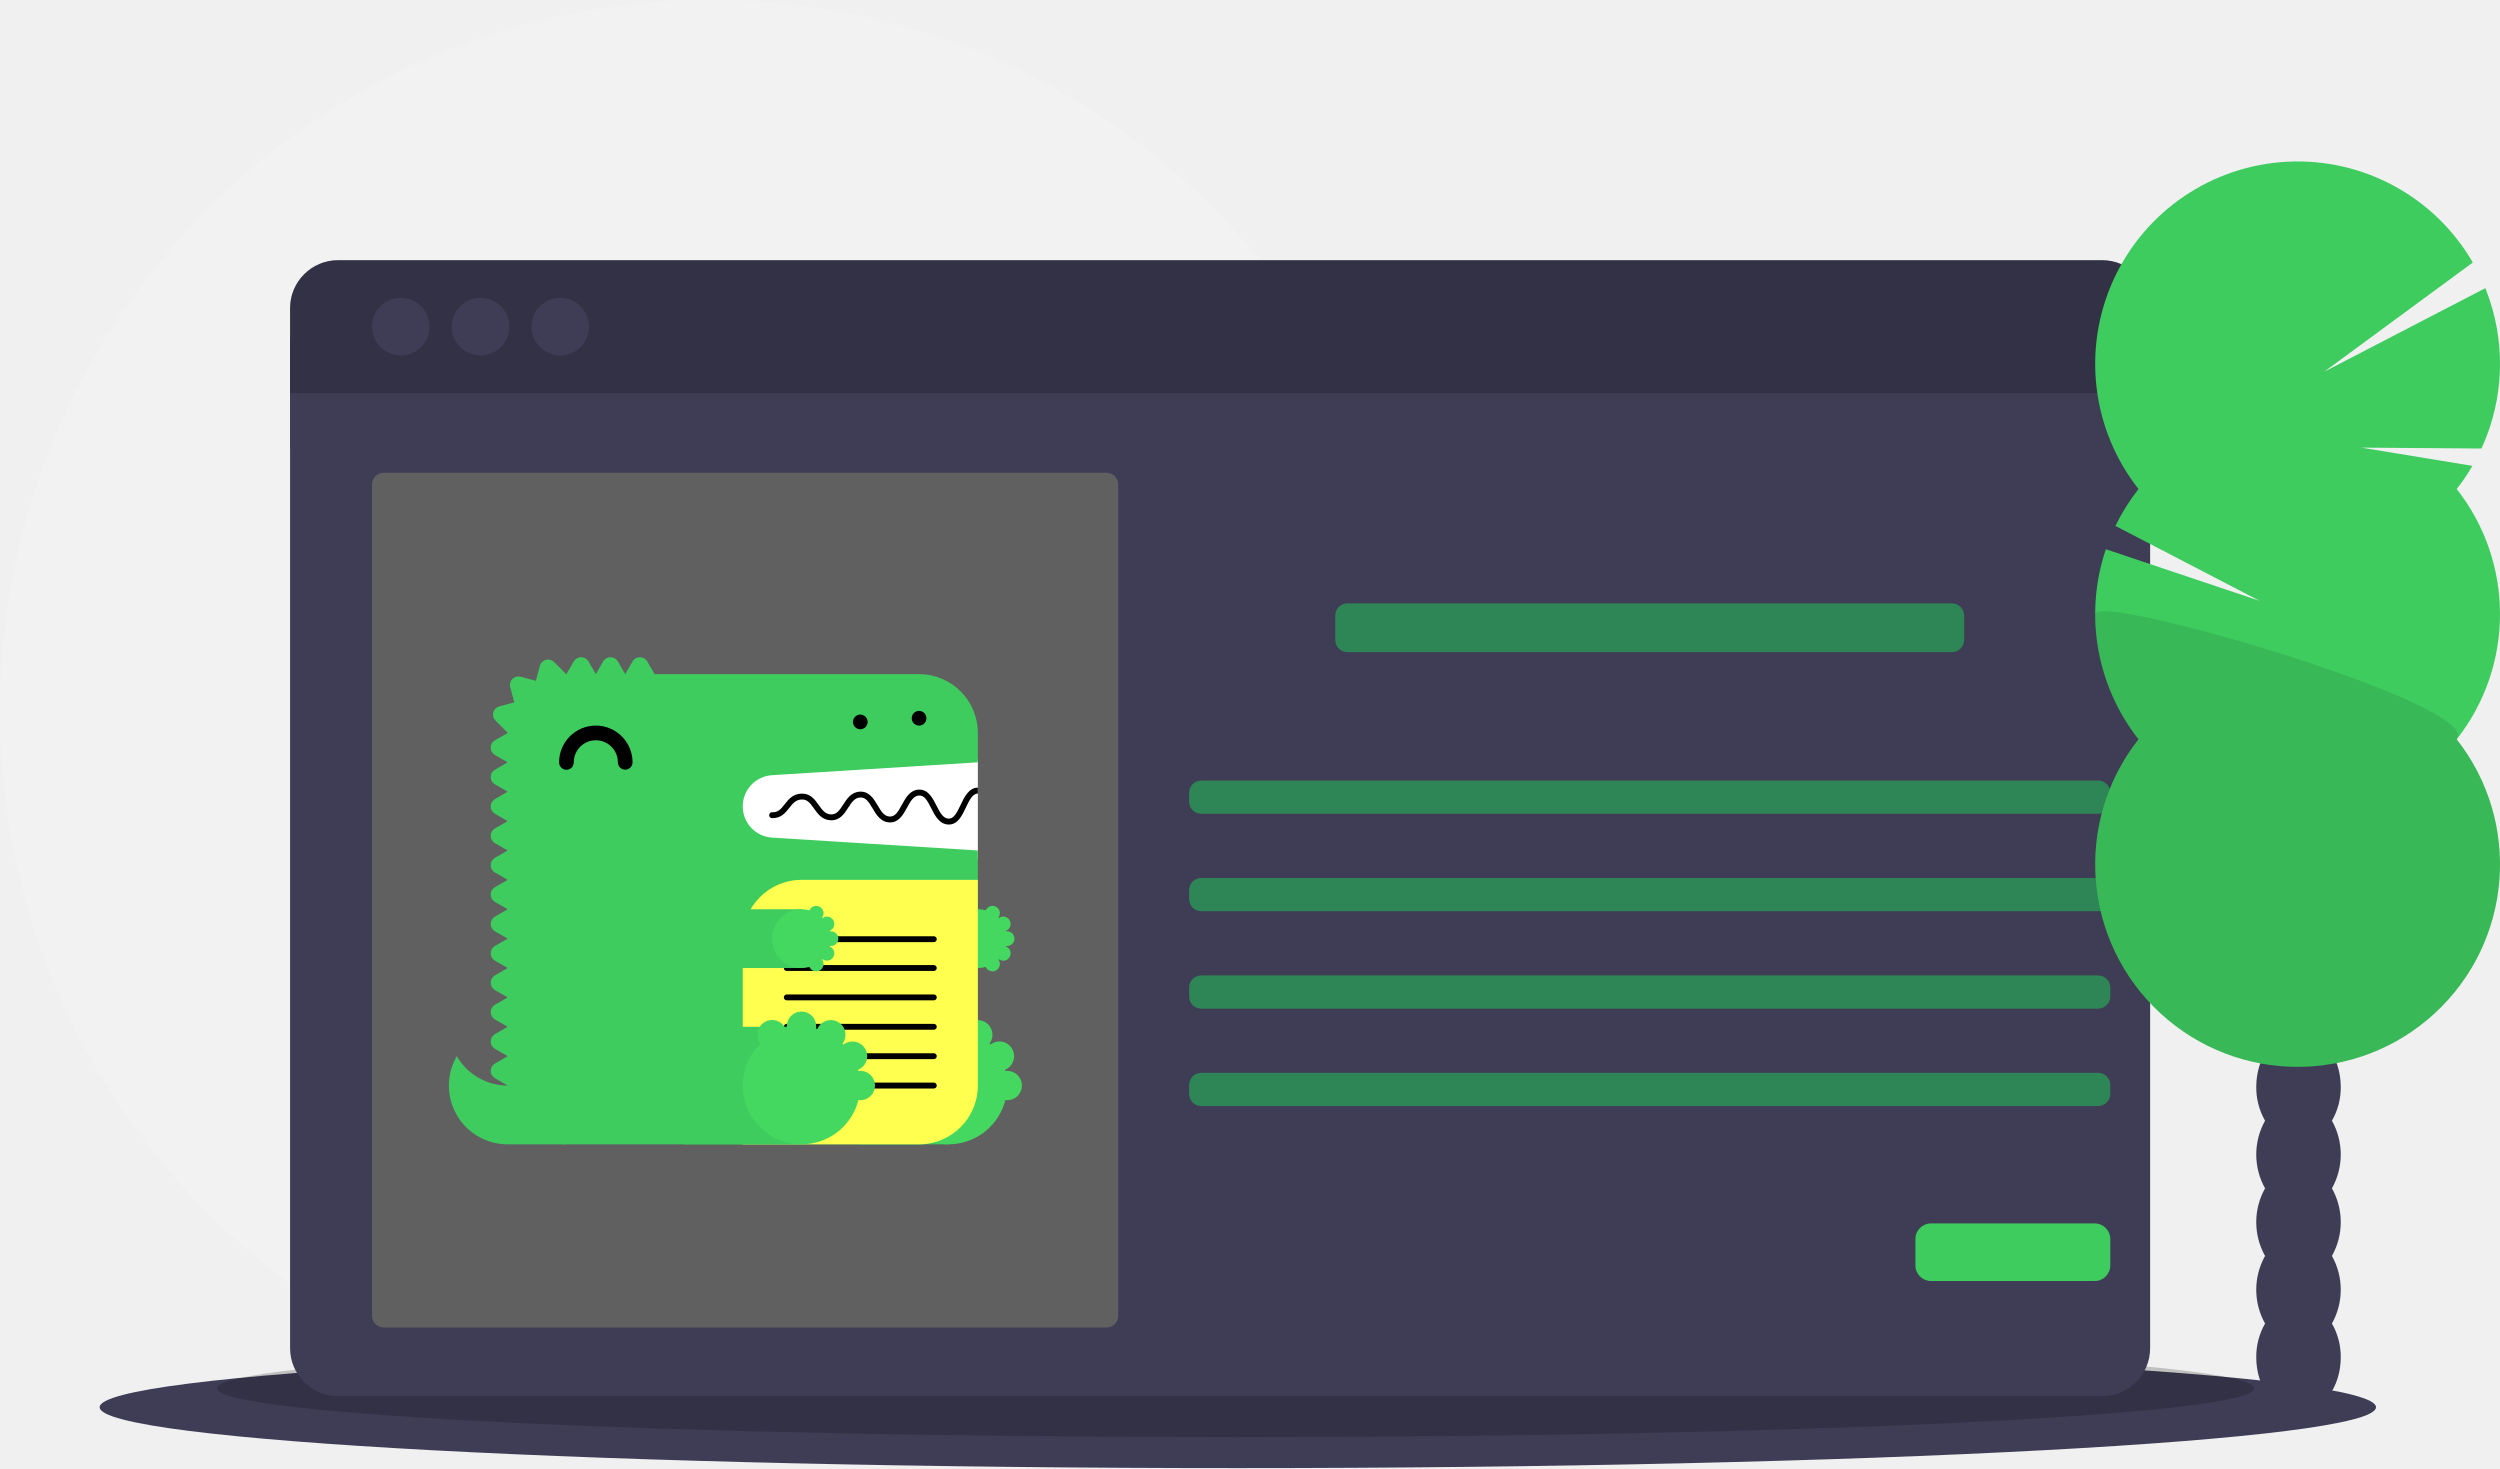
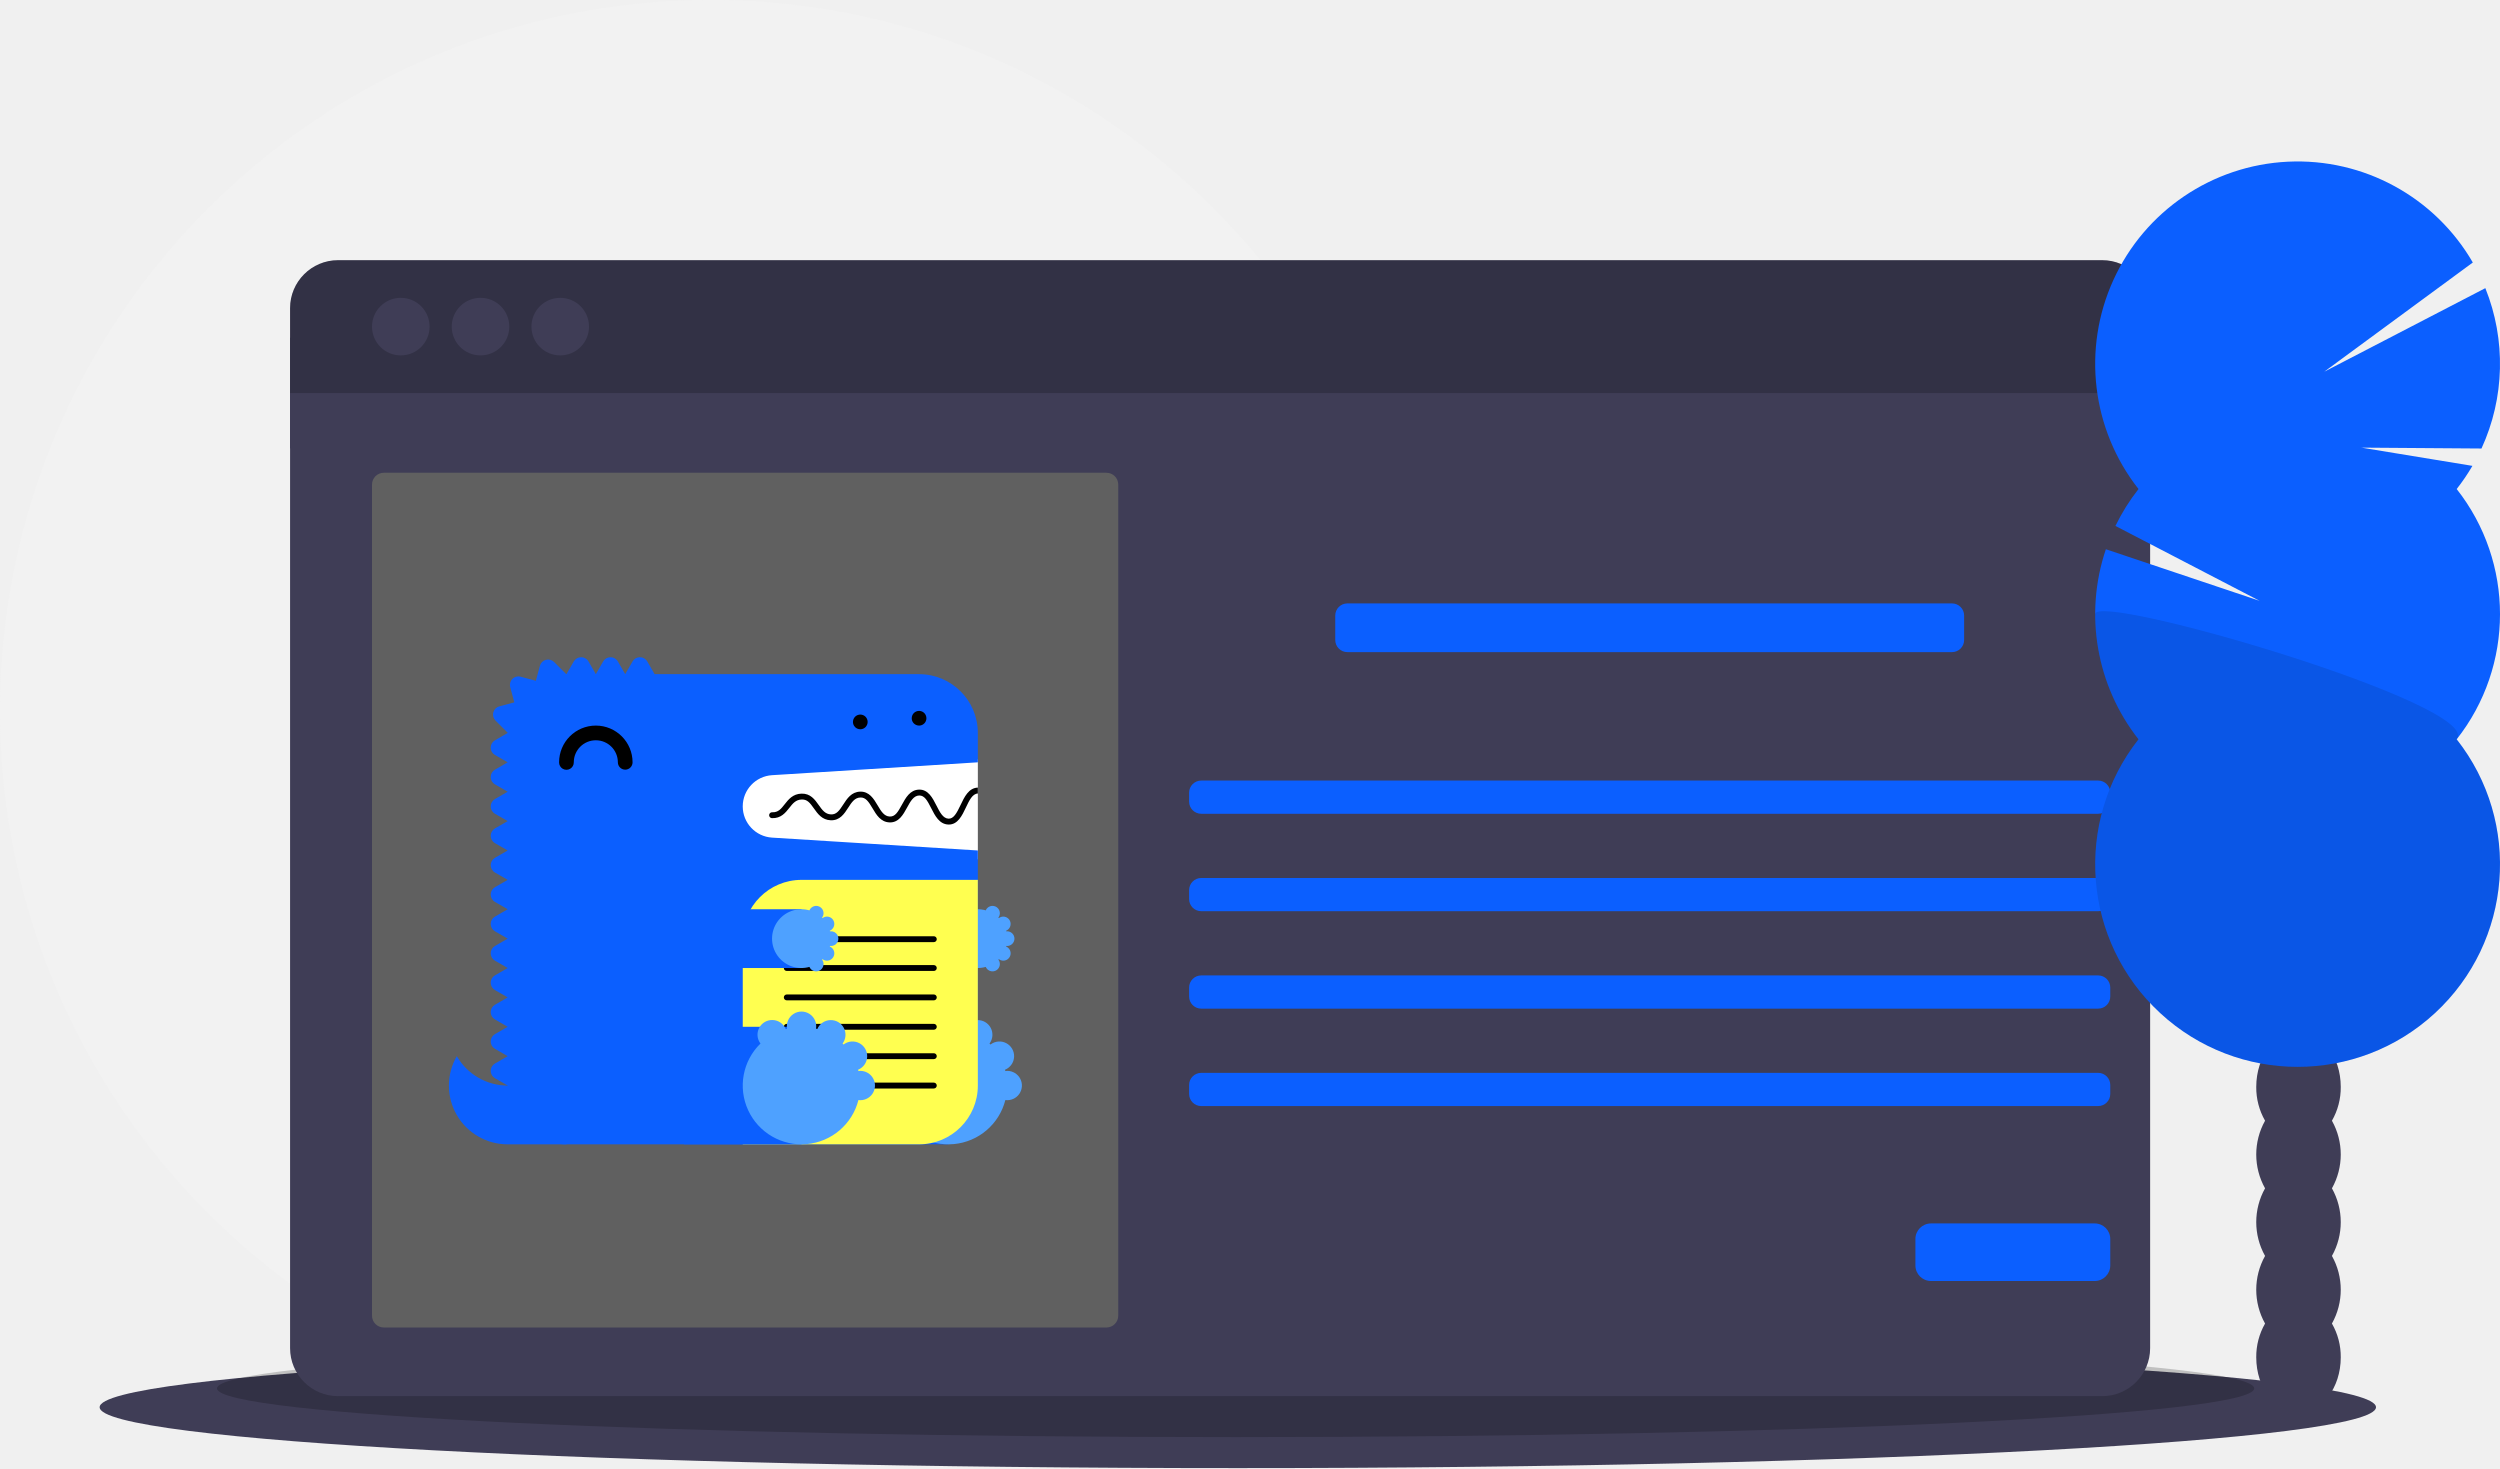
<svg xmlns="http://www.w3.org/2000/svg" width="1129" height="663" viewBox="0 0 1129 663">
  <circle cx="321" cy="321" r="321" fill="#f2f2f2" />
  <ellipse cx="559" cy="635.5" rx="514" ry="27.5" fill="#3f3d56" />
  <ellipse cx="558" cy="627" rx="460" ry="22" opacity="0.2" />
  <rect x="131" y="152.5" width="840" height="50" fill="#3f3d56" />
  <path d="M166.5,727.33A21.67,21.67,0,0,0,188.17,749H984.83A21.67,21.67,0,0,0,1006.5,727.33V296h-840Z" transform="translate(-35.5 -118.5)" fill="#3f3d56" />
  <path d="M984.83,236H188.17A21.67,21.67,0,0,0,166.5,257.67V296h840V257.67A21.67,21.67,0,0,0,984.83,236Z" transform="translate(-35.5 -118.5)" fill="#3f3d56" />
  <path d="M984.83,236H188.17A21.67,21.67,0,0,0,166.5,257.67V296h840V257.67A21.67,21.67,0,0,0,984.83,236Z" transform="translate(-35.5 -118.5)" opacity="0.2" />
  <circle cx="181" cy="147.5" r="13" fill="#3f3d56" />
  <circle cx="217" cy="147.5" r="13" fill="#3f3d56" />
  <circle cx="253" cy="147.5" r="13" fill="#3f3d56" />
  <rect x="168" y="213.5" width="337" height="386" rx="5.335" fill="#606060" />
-   <rect x="603" y="272.5" width="284" height="22" rx="5.476" fill="#2e8555" />
-   <rect x="537" y="352.5" width="416" height="15" rx="5.476" fill="#2e8555" />
-   <rect x="537" y="396.5" width="416" height="15" rx="5.476" fill="#2e8555" />
-   <rect x="537" y="440.5" width="416" height="15" rx="5.476" fill="#2e8555" />
-   <rect x="537" y="484.5" width="416" height="15" rx="5.476" fill="#2e8555" />
-   <rect x="865" y="552.5" width="88" height="26" rx="7.028" fill="#3ecc5f" />
+   <rect x="603" y="272.5" width="284" height="22" rx="5.476" fill="#0B5FFF" />
+   <rect x="537" y="352.5" width="416" height="15" rx="5.476" fill="#0B5FFF" />
+   <rect x="537" y="396.5" width="416" height="15" rx="5.476" fill="#0B5FFF" />
+   <rect x="537" y="440.5" width="416" height="15" rx="5.476" fill="#0B5FFF" />
+   <rect x="537" y="484.5" width="416" height="15" rx="5.476" fill="#0B5FFF" />
+   <rect x="865" y="552.5" width="88" height="26" rx="7.028" fill="#0B5FFF" />
  <path d="M1088.603,624.616a30.114,30.114,0,0,0,3.983-15.266c0-13.797-8.544-24.981-19.083-24.981s-19.083,11.184-19.083,24.981a30.114,30.114,0,0,0,3.983,15.266,31.248,31.248,0,0,0,0,30.532,31.248,31.248,0,0,0,0,30.532,31.248,31.248,0,0,0,0,30.532,30.114,30.114,0,0,0-3.983,15.266c0,13.797,8.544,24.981,19.083,24.981s19.083-11.184,19.083-24.981a30.114,30.114,0,0,0-3.983-15.266,31.248,31.248,0,0,0,0-30.532,31.248,31.248,0,0,0,0-30.532,31.248,31.248,0,0,0,0-30.532Z" transform="translate(-35.5 -118.5)" fill="#3f3d56" />
  <ellipse cx="1038.003" cy="460.318" rx="19.083" ry="24.981" fill="#3f3d56" />
  <ellipse cx="1038.003" cy="429.786" rx="19.083" ry="24.981" fill="#3f3d56" />
-   <path d="M1144.939,339.345a91.611,91.611,0,0,0,7.107-10.461l-50.141-8.235,54.229.403a91.566,91.566,0,0,0,1.746-72.426l-72.754,37.741,67.097-49.321a91.413,91.413,0,1,0-150.971,102.298,91.458,91.458,0,0,0-10.425,16.669l65.087,33.814-69.4-23.292a91.46,91.46,0,0,0,14.738,85.837,91.406,91.406,0,1,0,143.689,0,91.418,91.418,0,0,0,0-113.029Z" transform="translate(-35.5 -118.5)" fill="#3ecc5f" fill-rule="evenodd" />
+   <path d="M1144.939,339.345a91.611,91.611,0,0,0,7.107-10.461l-50.141-8.235,54.229.403a91.566,91.566,0,0,0,1.746-72.426l-72.754,37.741,67.097-49.321a91.413,91.413,0,1,0-150.971,102.298,91.458,91.458,0,0,0-10.425,16.669l65.087,33.814-69.4-23.292a91.46,91.46,0,0,0,14.738,85.837,91.406,91.406,0,1,0,143.689,0,91.418,91.418,0,0,0,0-113.029Z" transform="translate(-35.5 -118.5)" fill="#0B5FFF" fill-rule="evenodd" />
  <path d="M981.688,395.859a91.013,91.013,0,0,0,19.561,56.514,91.406,91.406,0,1,0,143.689,0C1157.19,436.821,981.688,385.6,981.688,395.859Z" transform="translate(-35.5 -118.5)" opacity="0.1" />
  <path d="M365.62,461.436H477.094v45.12H365.62Z" transform="translate(-35.5 -118.5)" fill="#fff" fill-rule="evenodd" />
-   <path d="M264.763,608.741a26.509,26.509,0,0,1-22.962-13.271,26.51,26.51,0,0,0,22.962,39.812H291.304V608.741Z" transform="translate(-35.5 -118.5)" fill="#3ecc5f" fill-rule="evenodd" />
-   <path d="M384.172,468.571l92.922-5.807V449.493a26.541,26.541,0,0,0-26.541-26.541H331.116l-3.318-5.746a3.83,3.83,0,0,0-6.635,0l-3.318,5.746-3.318-5.746a3.83,3.83,0,0,0-6.635,0l-3.318,5.746L301.257,417.205a3.83,3.83,0,0,0-6.635,0L291.304,422.951c-.029,0-.056.004-.086.004l-5.497-5.495a3.829,3.829,0,0,0-6.407,1.717l-1.817,6.773L270.607,424.103a3.83,3.83,0,0,0-4.691,4.693l1.845,6.891-6.771,1.814a3.832,3.832,0,0,0-1.72,6.41l5.497,5.497c0,.028-.004.056-.004.085l-5.746,3.318a3.83,3.83,0,0,0,0,6.635l5.746,3.318L259.016,466.081a3.83,3.83,0,0,0,0,6.635l5.746,3.318-5.746,3.318a3.83,3.83,0,0,0,0,6.635l5.746,3.318-5.746,3.318a3.83,3.83,0,0,0,0,6.635l5.746,3.318-5.746,3.318a3.83,3.83,0,0,0,0,6.635l5.746,3.318-5.746,3.318a3.83,3.83,0,0,0,0,6.635l5.746,3.318-5.746,3.318a3.83,3.83,0,0,0,0,6.635l5.746,3.318-5.746,3.318a3.83,3.83,0,0,0,0,6.635l5.746,3.318L259.016,558.976a3.83,3.83,0,0,0,0,6.635l5.746,3.318-5.746,3.318a3.83,3.83,0,0,0,0,6.635l5.746,3.318-5.746,3.318a3.83,3.83,0,0,0,0,6.635l5.746,3.318-5.746,3.318a3.83,3.83,0,0,0,0,6.635l5.746,3.318A26.541,26.541,0,0,0,291.304,635.283H450.553A26.541,26.541,0,0,0,477.094,608.741V502.575l-92.922-5.807a14.126,14.126,0,0,1,0-28.198" transform="translate(-35.5 -118.5)" fill="#3ecc5f" fill-rule="evenodd" />
-   <path d="M424.011,635.283h39.812V582.2H424.011Z" transform="translate(-35.5 -118.5)" fill="#3ecc5f" fill-rule="evenodd" />
-   <path d="M490.365,602.106a6.602,6.602,0,0,0-.848.085c-.05-.199-.098-.399-.154-.599A6.627,6.627,0,1,0,482.806,590.21q-.22-.225-.445-.446a6.624,6.624,0,1,0-11.397-6.564c-.196-.056-.394-.102-.591-.153a6.64,6.64,0,1,0-13.101,0c-.196.05-.394.097-.591.153a6.628,6.628,0,1,0-11.397,6.564,26.528,26.528,0,1,0,44.231,25.528,6.621,6.621,0,1,0,.848-13.186" transform="translate(-35.5 -118.5)" fill="#44d860" fill-rule="evenodd" />
-   <path d="M437.282,555.658H477.094V529.117H437.282Z" transform="translate(-35.5 -118.5)" fill="#3ecc5f" fill-rule="evenodd" />
-   <path d="M490.365,545.705a3.318,3.318,0,0,0,0-6.635,3.411,3.411,0,0,0-.423.042c-.027-.1-.049-.199-.077-.299a3.319,3.319,0,0,0-1.278-6.379,3.282,3.282,0,0,0-2.001.687q-.109-.113-.223-.223a3.282,3.282,0,0,0,.671-1.983,3.318,3.318,0,0,0-6.37-1.299,13.271,13.271,0,1,0,0,25.541,3.318,3.318,0,0,0,6.37-1.299,3.282,3.282,0,0,0-.671-1.983q.113-.109.223-.223a3.282,3.282,0,0,0,2.001.687,3.318,3.318,0,0,0,1.278-6.379c.028-.098.05-.199.077-.299a3.413,3.413,0,0,0,.423.042" transform="translate(-35.5 -118.5)" fill="#44d860" fill-rule="evenodd" />
+   <path d="M264.763,608.741a26.509,26.509,0,0,1-22.962-13.271,26.51,26.51,0,0,0,22.962,39.812H291.304V608.741Z" transform="translate(-35.5 -118.5)" fill="#0B5FFF" fill-rule="evenodd" />
+   <path d="M384.172,468.571l92.922-5.807V449.493a26.541,26.541,0,0,0-26.541-26.541H331.116l-3.318-5.746a3.83,3.83,0,0,0-6.635,0l-3.318,5.746-3.318-5.746a3.83,3.83,0,0,0-6.635,0l-3.318,5.746L301.257,417.205a3.83,3.83,0,0,0-6.635,0L291.304,422.951c-.029,0-.056.004-.086.004l-5.497-5.495a3.829,3.829,0,0,0-6.407,1.717l-1.817,6.773L270.607,424.103a3.83,3.83,0,0,0-4.691,4.693l1.845,6.891-6.771,1.814a3.832,3.832,0,0,0-1.72,6.41l5.497,5.497c0,.028-.004.056-.004.085l-5.746,3.318a3.83,3.83,0,0,0,0,6.635l5.746,3.318L259.016,466.081a3.83,3.83,0,0,0,0,6.635l5.746,3.318-5.746,3.318a3.83,3.83,0,0,0,0,6.635l5.746,3.318-5.746,3.318a3.83,3.83,0,0,0,0,6.635l5.746,3.318-5.746,3.318a3.83,3.83,0,0,0,0,6.635l5.746,3.318-5.746,3.318a3.83,3.83,0,0,0,0,6.635l5.746,3.318-5.746,3.318a3.83,3.83,0,0,0,0,6.635l5.746,3.318-5.746,3.318a3.83,3.83,0,0,0,0,6.635l5.746,3.318L259.016,558.976a3.83,3.83,0,0,0,0,6.635l5.746,3.318-5.746,3.318a3.83,3.83,0,0,0,0,6.635l5.746,3.318-5.746,3.318a3.83,3.83,0,0,0,0,6.635l5.746,3.318-5.746,3.318a3.83,3.83,0,0,0,0,6.635l5.746,3.318A26.541,26.541,0,0,0,291.304,635.283H450.553A26.541,26.541,0,0,0,477.094,608.741V502.575l-92.922-5.807a14.126,14.126,0,0,1,0-28.198" transform="translate(-35.5 -118.5)" fill="#0B5FFF" fill-rule="evenodd" />
+   <path d="M424.011,635.283h39.812V582.2H424.011Z" transform="translate(-35.5 -118.5)" fill="#0B5FFF" fill-rule="evenodd" />
+   <path d="M490.365,602.106a6.602,6.602,0,0,0-.848.085c-.05-.199-.098-.399-.154-.599A6.627,6.627,0,1,0,482.806,590.21q-.22-.225-.445-.446a6.624,6.624,0,1,0-11.397-6.564c-.196-.056-.394-.102-.591-.153a6.64,6.64,0,1,0-13.101,0c-.196.05-.394.097-.591.153a6.628,6.628,0,1,0-11.397,6.564,26.528,26.528,0,1,0,44.231,25.528,6.621,6.621,0,1,0,.848-13.186" transform="translate(-35.5 -118.5)" fill="#4EA1FF" fill-rule="evenodd" />
+   <path d="M437.282,555.658H477.094V529.117H437.282Z" transform="translate(-35.5 -118.5)" fill="#0B5FFF" fill-rule="evenodd" />
+   <path d="M490.365,545.705a3.318,3.318,0,0,0,0-6.635,3.411,3.411,0,0,0-.423.042c-.027-.1-.049-.199-.077-.299a3.319,3.319,0,0,0-1.278-6.379,3.282,3.282,0,0,0-2.001.687q-.109-.113-.223-.223a3.282,3.282,0,0,0,.671-1.983,3.318,3.318,0,0,0-6.37-1.299,13.271,13.271,0,1,0,0,25.541,3.318,3.318,0,0,0,6.37-1.299,3.282,3.282,0,0,0-.671-1.983q.113-.109.223-.223a3.282,3.282,0,0,0,2.001.687,3.318,3.318,0,0,0,1.278-6.379c.028-.098.05-.199.077-.299a3.413,3.413,0,0,0,.423.042" transform="translate(-35.5 -118.5)" fill="#4EA1FF" fill-rule="evenodd" />
  <path d="M317.845,466.081a3.318,3.318,0,0,1-3.318-3.318,9.953,9.953,0,1,0-19.906,0,3.318,3.318,0,1,1-6.635,0,16.588,16.588,0,1,1,33.177,0,3.318,3.318,0,0,1-3.318,3.318" transform="translate(-35.5 -118.5)" fill-rule="evenodd" />
  <path d="M370.928,635.283h79.624A26.541,26.541,0,0,0,477.094,608.741v-92.895H397.47a26.541,26.541,0,0,0-26.541,26.541Z" transform="translate(-35.5 -118.5)" fill="#ffff50" fill-rule="evenodd" />
  <path d="M457.214,556.985H390.808a1.327,1.327,0,0,1,0-2.654h66.407a1.327,1.327,0,0,1,0,2.654m0,26.541H390.808a1.327,1.327,0,1,1,0-2.654h66.407a1.327,1.327,0,0,1,0,2.654m0,26.541H390.808a1.327,1.327,0,1,1,0-2.654h66.407a1.327,1.327,0,0,1,0,2.654m0-66.107H390.808a1.327,1.327,0,0,1,0-2.654h66.407a1.327,1.327,0,0,1,0,2.654m0,26.295H390.808a1.327,1.327,0,0,1,0-2.654h66.407a1.327,1.327,0,0,1,0,2.654m0,26.541H390.808a1.327,1.327,0,0,1,0-2.654h66.407a1.327,1.327,0,0,1,0,2.654M477.094,474.191c-.016,0-.029-.008-.045-.007-4.101.139-6.041,4.241-7.753,7.86-1.786,3.782-3.168,6.241-5.432,6.167-2.507-.09-3.94-2.922-5.458-5.919-1.744-3.442-3.734-7.347-7.913-7.201-4.042.138-5.989,3.708-7.706,6.857-1.827,3.355-3.071,5.395-5.469,5.3-2.557-.093-3.916-2.395-5.489-5.06-1.753-2.967-3.78-6.304-7.878-6.189-3.973.137-5.925,3.165-7.648,5.839-1.822,2.827-3.099,4.549-5.527,4.447-2.618-.093-3.971-2.004-5.535-4.216-1.757-2.486-3.737-5.299-7.823-5.162-3.886.133-5.838,2.614-7.559,4.801-1.635,2.076-2.912,3.718-5.612,3.615a1.328,1.328,0,1,0-.096,2.654c4.004.134,6.032-2.389,7.793-4.628,1.562-1.985,2.91-3.699,5.564-3.789,2.556-.109,3.754,1.48,5.567,4.041,1.721,2.434,3.675,5.194,7.605,5.336,4.118.138,6.099-2.939,7.854-5.663,1.569-2.434,2.922-4.535,5.507-4.624,2.379-.089,3.675,1.792,5.501,4.885,1.721,2.916,3.671,6.219,7.68,6.365,4.147.143,6.15-3.477,7.895-6.682,1.512-2.771,2.938-5.388,5.466-5.476,2.379-.056,3.62,2.117,5.456,5.746,1.715,3.388,3.659,7.226,7.73,7.373l.224.004c4.066,0,5.996-4.081,7.704-7.689,1.512-3.198,2.942-6.211,5.397-6.334Z" transform="translate(-35.5 -118.5)" fill-rule="evenodd" />
-   <path d="M344.387,635.283h53.083V582.2H344.387Z" transform="translate(-35.5 -118.5)" fill="#3ecc5f" fill-rule="evenodd" />
-   <path d="M424.011,602.106a6.602,6.602,0,0,0-.848.085c-.05-.199-.098-.399-.154-.599A6.627,6.627,0,1,0,416.452,590.21q-.22-.225-.445-.446a6.624,6.624,0,1,0-11.397-6.564c-.196-.056-.394-.102-.591-.153a6.64,6.64,0,1,0-13.101,0c-.196.05-.394.097-.591.153a6.628,6.628,0,1,0-11.397,6.564,26.528,26.528,0,1,0,44.231,25.528,6.621,6.621,0,1,0,.848-13.186" transform="translate(-35.5 -118.5)" fill="#44d860" fill-rule="evenodd" />
-   <path d="M344.387,555.658h53.083V529.117H344.387Z" transform="translate(-35.5 -118.5)" fill="#3ecc5f" fill-rule="evenodd" />
-   <path d="M410.74,545.705a3.318,3.318,0,1,0,0-6.635,3.411,3.411,0,0,0-.423.042c-.027-.1-.049-.199-.077-.299a3.319,3.319,0,0,0-1.278-6.379,3.282,3.282,0,0,0-2.001.687q-.109-.113-.223-.223a3.282,3.282,0,0,0,.671-1.983,3.318,3.318,0,0,0-6.37-1.299,13.271,13.271,0,1,0,0,25.541,3.318,3.318,0,0,0,6.37-1.299,3.282,3.282,0,0,0-.671-1.983q.113-.109.223-.223a3.282,3.282,0,0,0,2.001.687,3.318,3.318,0,0,0,1.278-6.379c.028-.098.05-.199.077-.299a3.413,3.413,0,0,0,.423.042" transform="translate(-35.5 -118.5)" fill="#44d860" fill-rule="evenodd" />
+   <path d="M344.387,635.283h53.083V582.2H344.387Z" transform="translate(-35.5 -118.5)" fill="#0B5FFF" fill-rule="evenodd" />
+   <path d="M424.011,602.106a6.602,6.602,0,0,0-.848.085c-.05-.199-.098-.399-.154-.599A6.627,6.627,0,1,0,416.452,590.21q-.22-.225-.445-.446a6.624,6.624,0,1,0-11.397-6.564c-.196-.056-.394-.102-.591-.153a6.64,6.64,0,1,0-13.101,0c-.196.05-.394.097-.591.153a6.628,6.628,0,1,0-11.397,6.564,26.528,26.528,0,1,0,44.231,25.528,6.621,6.621,0,1,0,.848-13.186" transform="translate(-35.5 -118.5)" fill="#4EA1FF" fill-rule="evenodd" />
+   <path d="M344.387,555.658h53.083V529.117H344.387Z" transform="translate(-35.5 -118.5)" fill="#0B5FFF" fill-rule="evenodd" />
+   <path d="M410.74,545.705a3.318,3.318,0,1,0,0-6.635,3.411,3.411,0,0,0-.423.042c-.027-.1-.049-.199-.077-.299a3.319,3.319,0,0,0-1.278-6.379,3.282,3.282,0,0,0-2.001.687q-.109-.113-.223-.223a3.282,3.282,0,0,0,.671-1.983,3.318,3.318,0,0,0-6.37-1.299,13.271,13.271,0,1,0,0,25.541,3.318,3.318,0,0,0,6.37-1.299,3.282,3.282,0,0,0-.671-1.983q.113-.109.223-.223a3.282,3.282,0,0,0,2.001.687,3.318,3.318,0,0,0,1.278-6.379c.028-.098.05-.199.077-.299a3.413,3.413,0,0,0,.423.042" transform="translate(-35.5 -118.5)" fill="#4EA1FF" fill-rule="evenodd" />
  <path d="M424.011,447.834a3.603,3.603,0,0,1-.65-.066,3.344,3.344,0,0,1-.624-.186,3.447,3.447,0,0,1-.572-.305,5.027,5.027,0,0,1-.504-.411,3.887,3.887,0,0,1-.41-.504,3.275,3.275,0,0,1-.557-1.845,3.602,3.602,0,0,1,.066-.65,3.826,3.826,0,0,1,.184-.624,3.489,3.489,0,0,1,.307-.571,3.197,3.197,0,0,1,.914-.916,3.447,3.447,0,0,1,.572-.305,3.344,3.344,0,0,1,.624-.186,3.069,3.069,0,0,1,1.301,0,3.223,3.223,0,0,1,1.194.491,5.028,5.028,0,0,1,.504.411,4.88,4.88,0,0,1,.411.504,3.382,3.382,0,0,1,.305.571,3.478,3.478,0,0,1,.252,1.274A3.364,3.364,0,0,1,426.36,446.865a5.027,5.027,0,0,1-.504.411,3.306,3.306,0,0,1-1.845.557m26.541-1.659a3.388,3.388,0,0,1-2.35-.969,5.042,5.042,0,0,1-.41-.504,3.275,3.275,0,0,1-.557-1.845,3.387,3.387,0,0,1,.967-2.349,5.026,5.026,0,0,1,.504-.411,3.447,3.447,0,0,1,.572-.305,3.343,3.343,0,0,1,.624-.186,3.07,3.07,0,0,1,1.301,0,3.224,3.224,0,0,1,1.194.491,5.026,5.026,0,0,1,.504.411,3.388,3.388,0,0,1,.969,2.349,3.726,3.726,0,0,1-.066.65,3.374,3.374,0,0,1-.186.624,4.715,4.715,0,0,1-.305.571,4.88,4.88,0,0,1-.411.504,5.026,5.026,0,0,1-.504.411,3.305,3.305,0,0,1-1.845.557" transform="translate(-35.5 -118.5)" fill-rule="evenodd" />
</svg>
